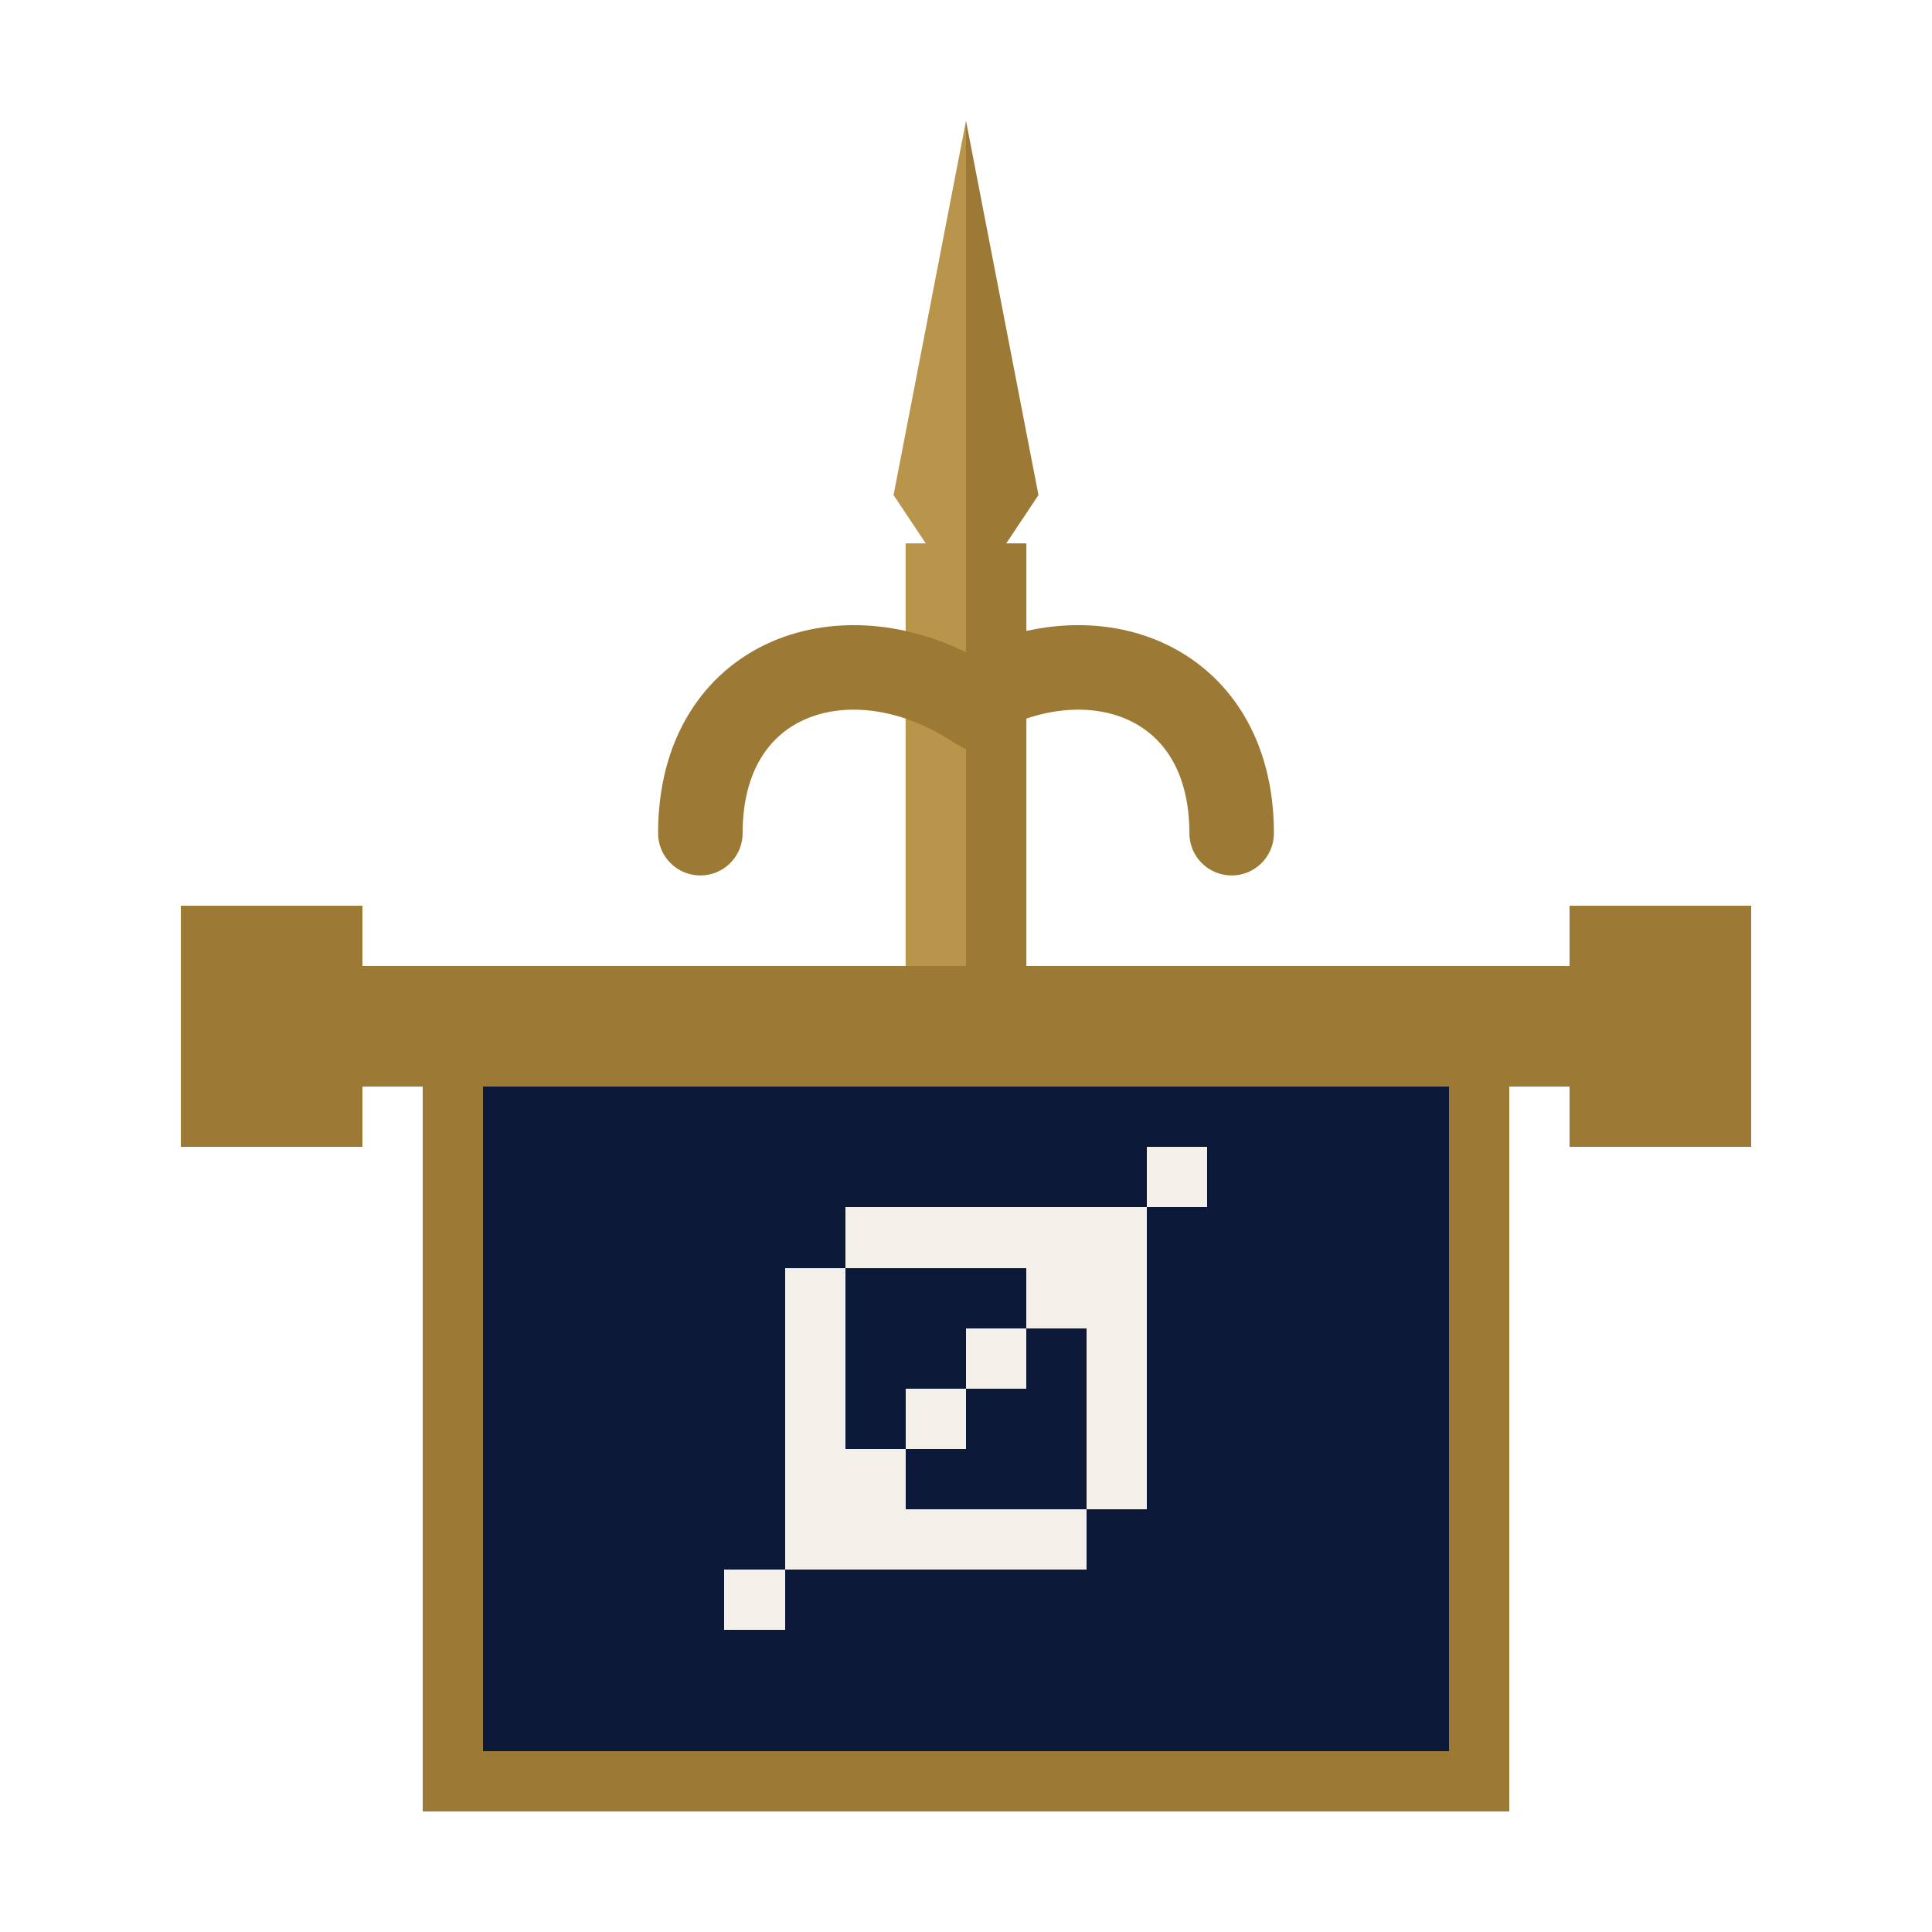
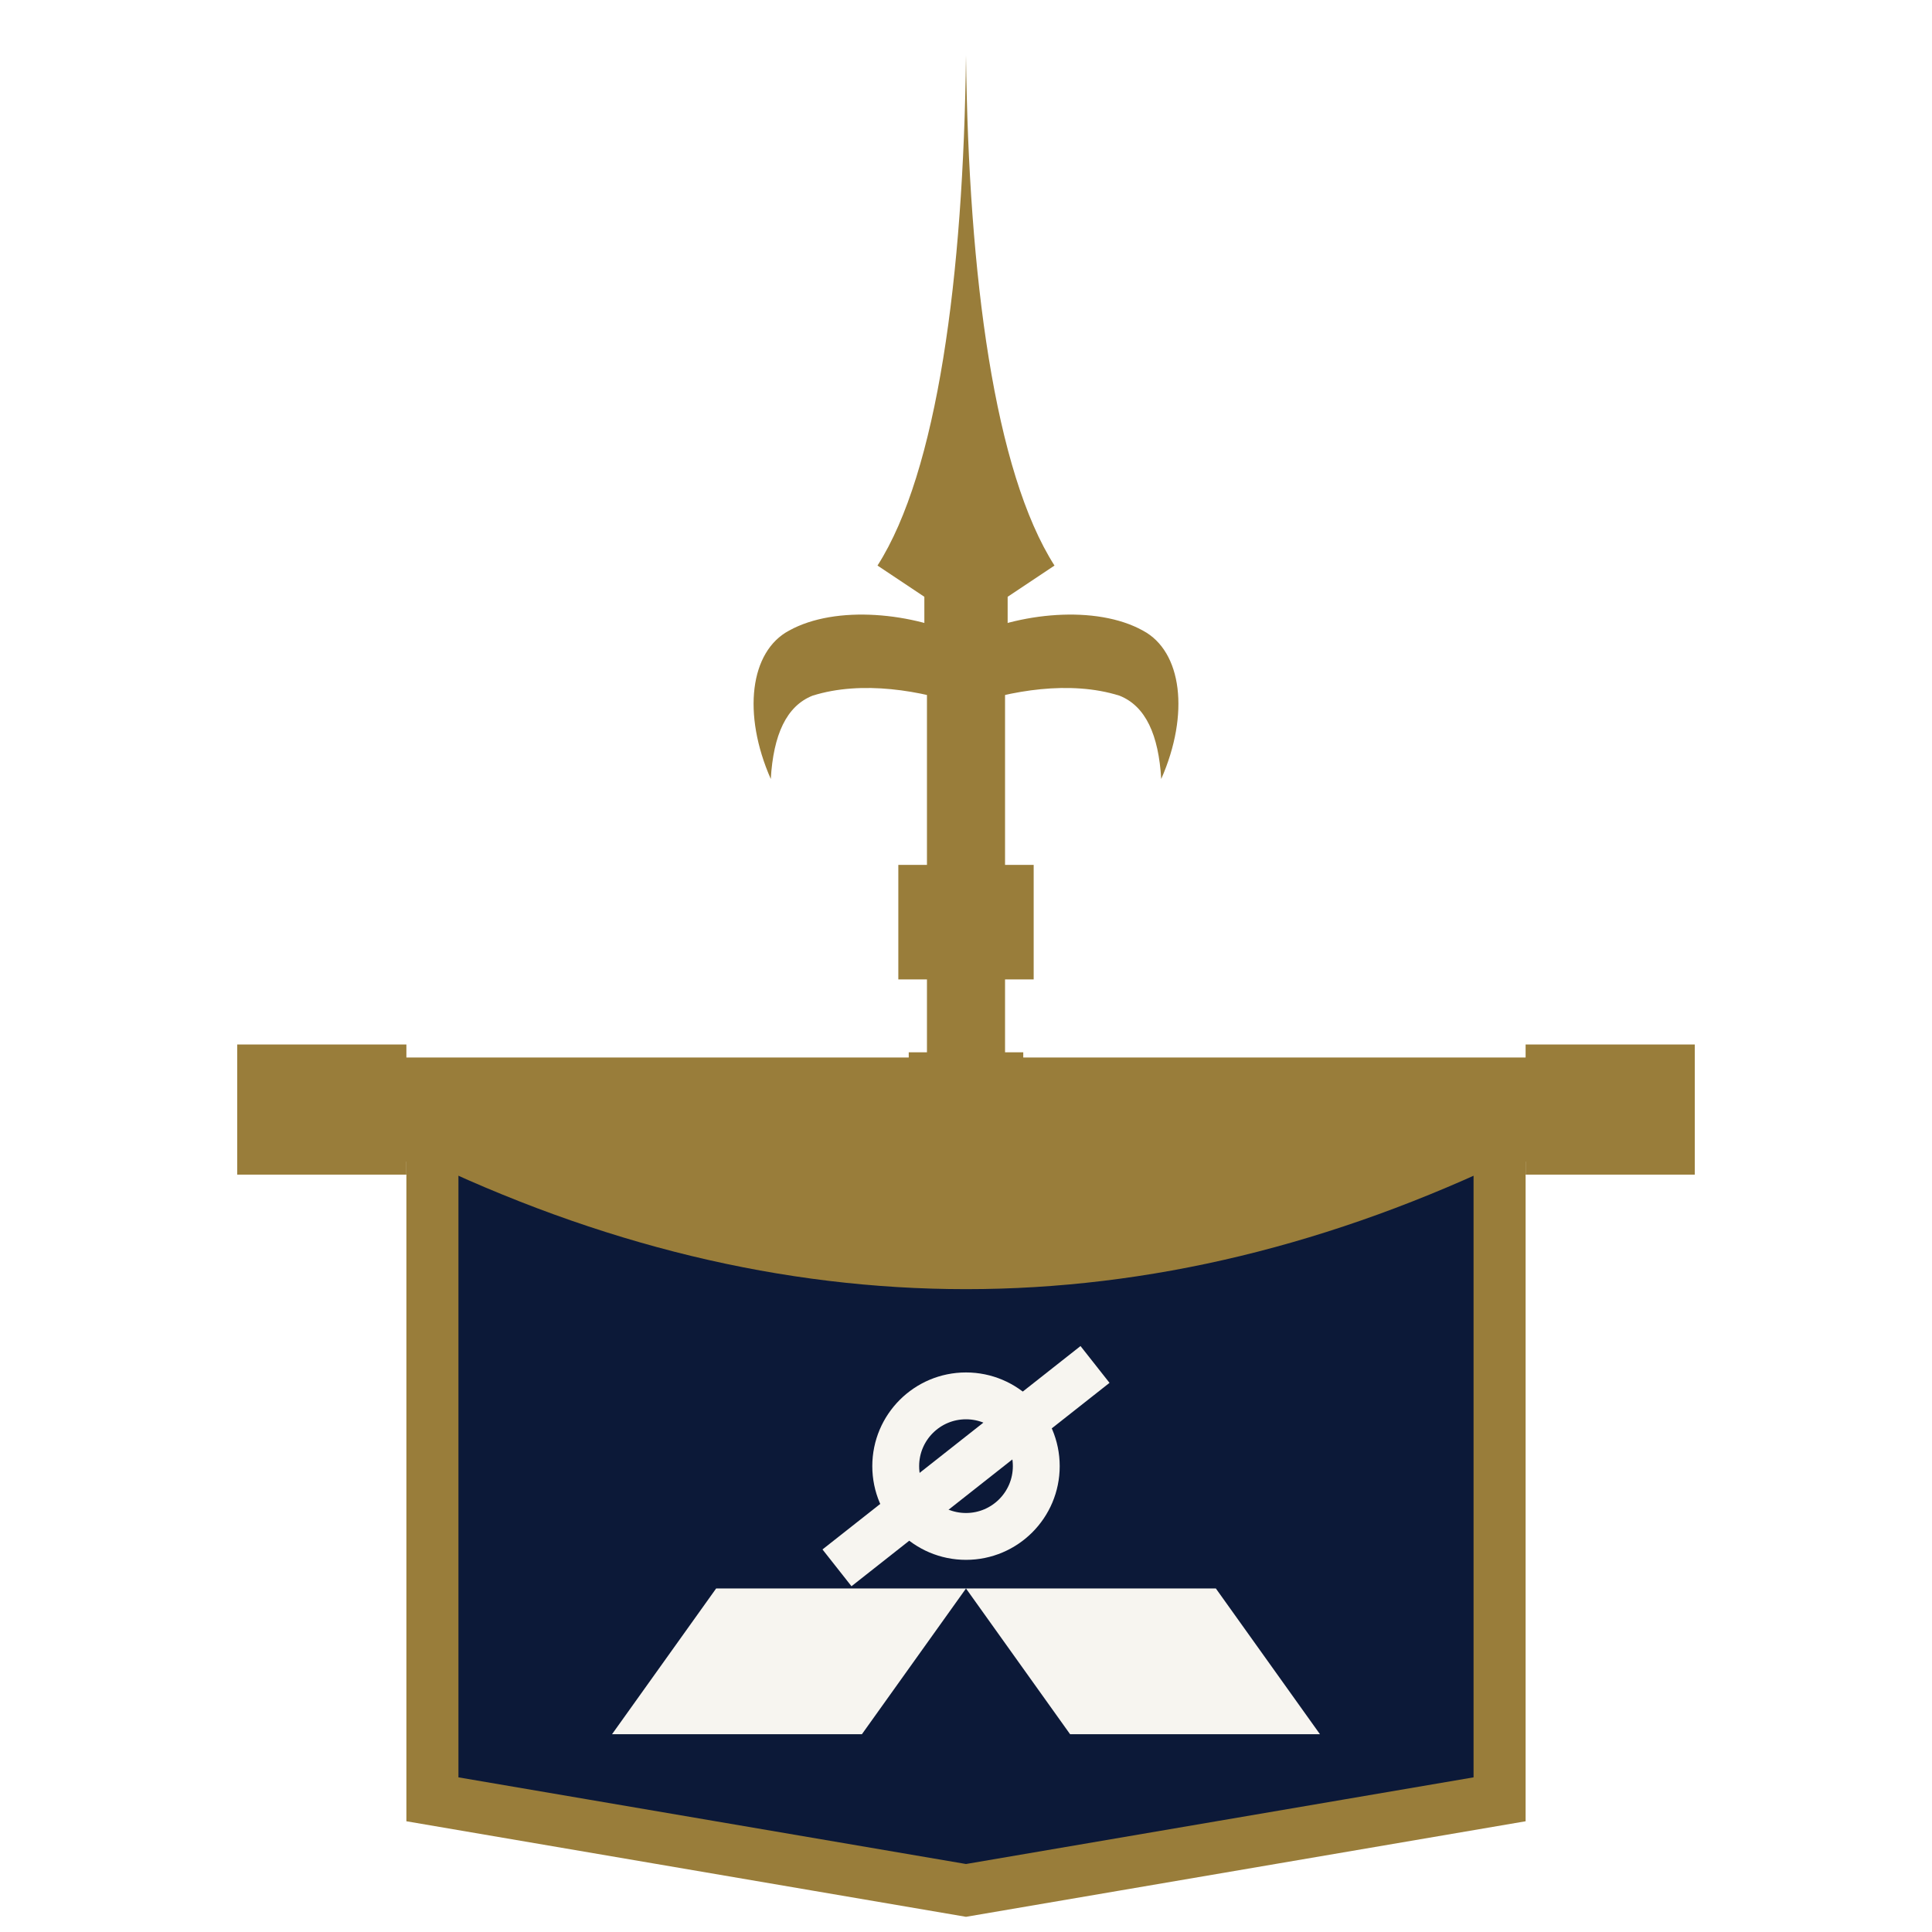
- <svg xmlns="http://www.w3.org/2000/svg" viewBox="0 0 32 32">
-   <path d="M16 2 L17.2 8.2 L16 10 Z" fill="#9C7A35" />
-   <path d="M16 2 L14.8 8.2 L16 10 Z" fill="#B8954A" />
-   <rect x="15" y="9" width="1" height="8" fill="#B8954A" />
-   <rect x="16" y="9" width="1" height="8" fill="#9C7A35" />
-   <path d="M11.6 13.8 C11.6 11.2 14 10.4 16 11.6 C18 10.4 20.4 11.2 20.4 13.8" fill="none" stroke="#9C7A35" stroke-width="1.4" stroke-linecap="round" />
-   <g shape-rendering="crispEdges">
-     <rect x="7" y="18" width="18" height="12" fill="#9C7A35" />
-     <rect x="8" y="18" width="16" height="11" fill="#0C1938" />
-     <rect x="5" y="16" width="22" height="2" fill="#9C7A35" />
-     <rect x="3" y="15" width="3" height="4" fill="#9C7A35" />
-     <rect x="26" y="15" width="3" height="4" fill="#9C7A35" />
-     <g fill="#F4F1EA">
-       <rect x="14" y="20" width="4" height="1" />
-       <rect x="14" y="25" width="4" height="1" />
-       <rect x="13" y="21" width="1" height="4" />
-       <rect x="18" y="21" width="1" height="4" />
-       <rect x="19" y="19" width="1" height="1" />
-       <rect x="18" y="20" width="1" height="1" />
-       <rect x="17" y="21" width="1" height="1" />
-       <rect x="16" y="22" width="1" height="1" />
-       <rect x="15" y="23" width="1" height="1" />
-       <rect x="14" y="24" width="1" height="1" />
-       <rect x="13" y="25" width="1" height="1" />
-       <rect x="12" y="26" width="1" height="1" />
+ <svg xmlns="http://www.w3.org/2000/svg" viewBox="4 3.5 72 72">
+   <g transform="translate(40 40) scale(.97) translate(-40 -40)">
+     <g fill="#997D3A">
+       <rect x="38.5" y="25" width="3" height="19" />
+       <path d="M40 4.5 C39.9 13 38.9 20.5 36.6 24.1 L38.4 25.3 H41.6 L43.4 24.1 C41.1 20.5 40.1 13 40 4.5 Z" />
+       <path d="M40 26.9 C38 25.9 35 25.6 33.2 26.6 C31.7 27.4 31.4 29.8 32.5 32.3 C32.6 30.6 33.1 29.5 34.1 29.1 C36 28.5 38.3 28.9 40 29.5 C41.7 28.9 44 28.5 45.9 29.1 C46.9 29.5 47.4 30.6 47.5 32.3 C48.6 29.8 48.3 27.4 46.8 26.6 C45 25.6 42 25.9 40 26.9 Z" />
+       <rect x="38.4" y="25" width="3.2" height="1.6" />
+       <rect x="37.4" y="35.6" width="5.2" height="4.4" />
    </g>
+     <path d="M19.5 46 H60.5 V71.5 L40 75 L19.5 71.5 Z" fill="#0C1938" stroke="#997D3A" stroke-width="2" stroke-linejoin="miter" />
+     <g fill="#997D3A">
+       <path d="M18.9 45.5 H61.1 V46.8 Q40 57 18.9 46.8 Z" />
+       <rect x="17" y="43" width="46" height="4" />
+       <rect x="12" y="42.5" width="6.5" height="5" />
+       <rect x="61.5" y="42.5" width="6.5" height="5" />
+       <rect x="37.8" y="42.8" width="4.4" height="4.4" />
+     </g>
+     <g fill="#F7F5F0">
+       <path d="M30.4 63.4 H40 L36 69 H26.4 Z" />
+       <path d="M49.6 63.4 H40 L44 69 H53.6 Z" />
+     </g>
+     <circle cx="40" cy="58.7" r="2.7" fill="none" stroke="#F7F5F0" stroke-width="1.8" />
+     <path d="M35.75 62.05 L44.25 55.35" stroke="#F7F5F0" stroke-width="1.8" stroke-linecap="square" />
  </g>
</svg>
